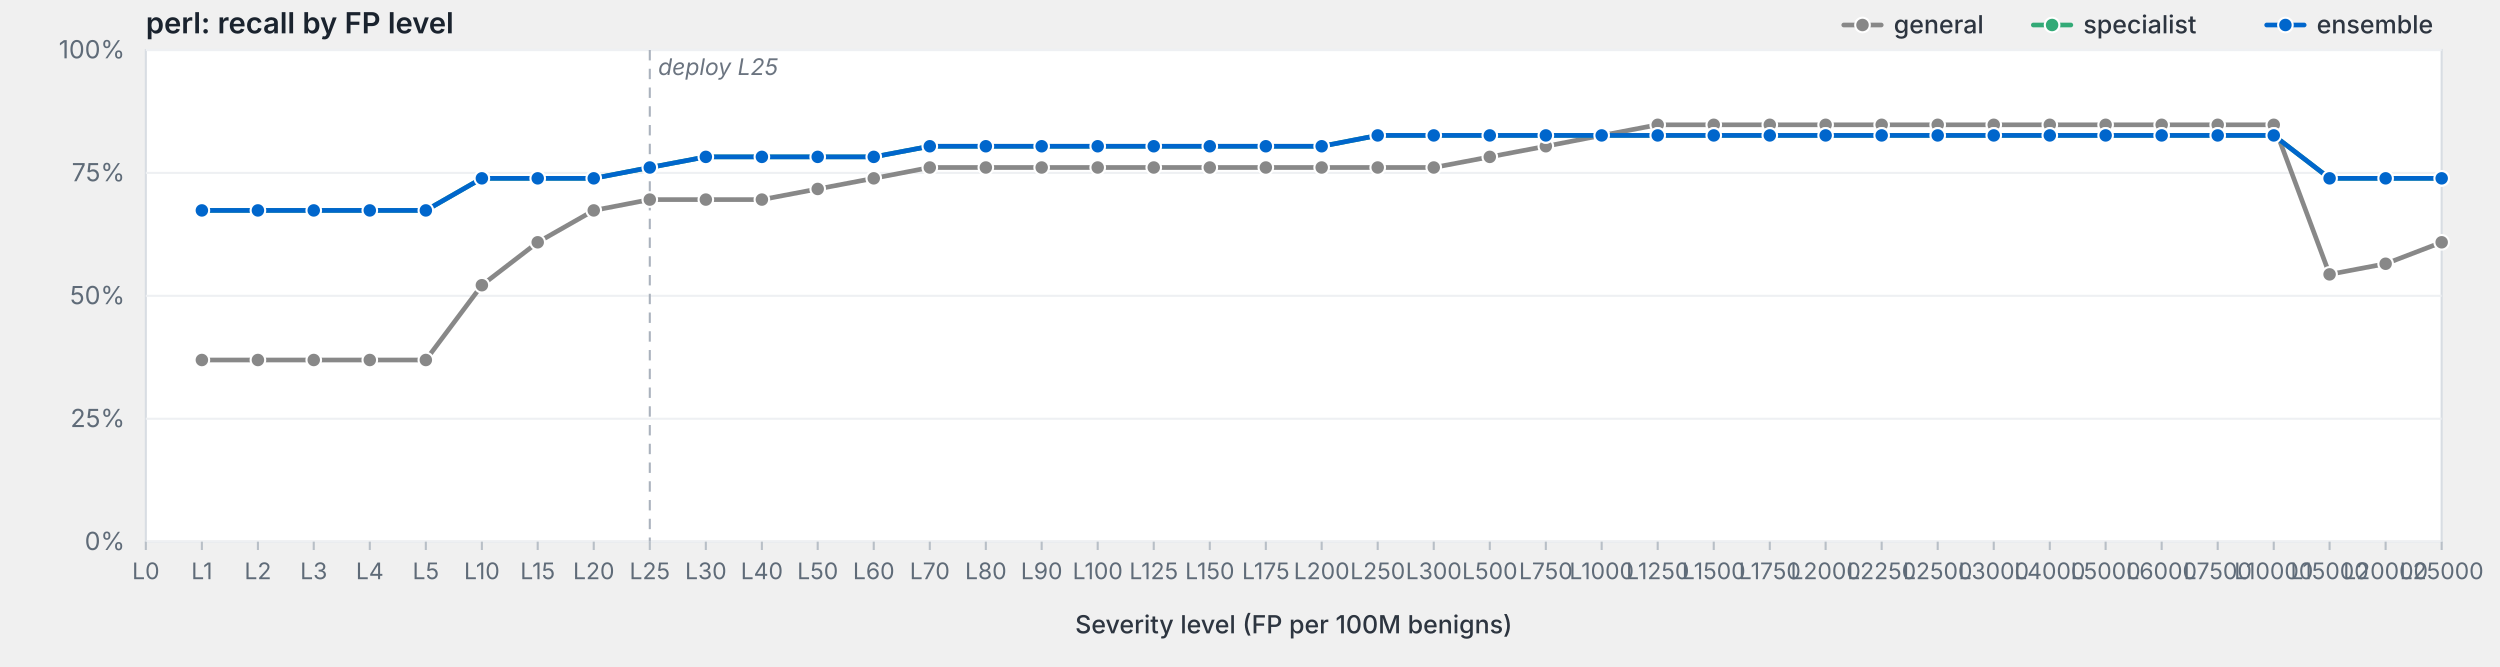
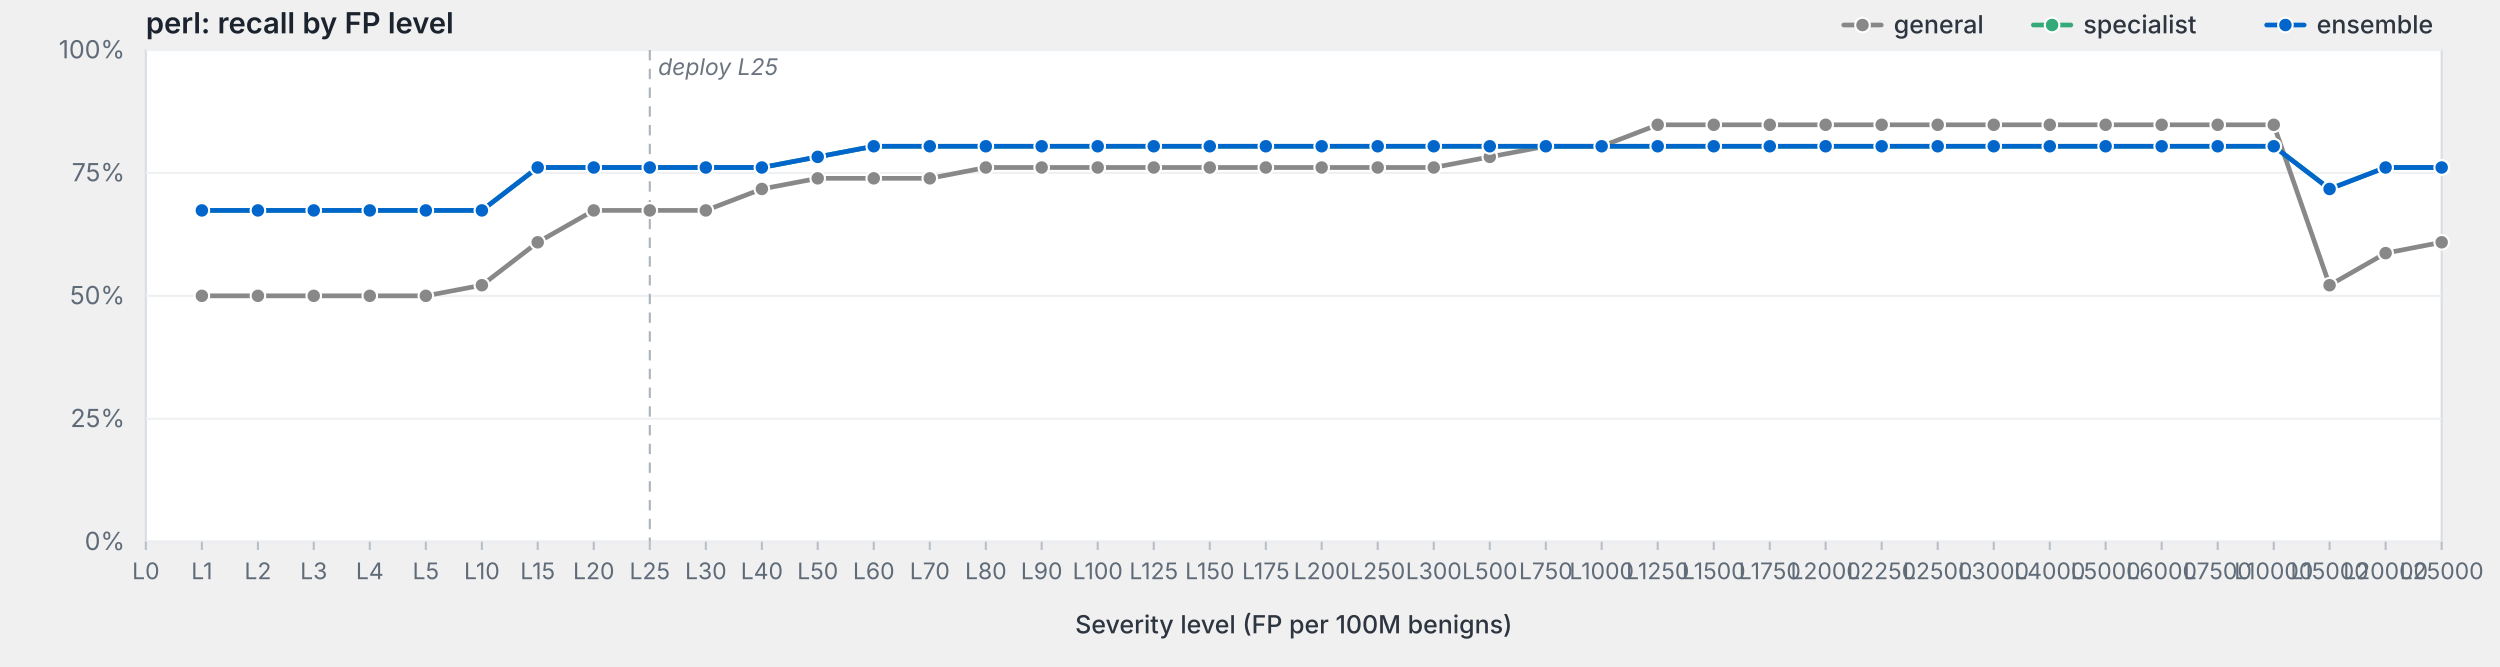
<svg xmlns="http://www.w3.org/2000/svg" viewBox="0 0 1200 320" width="1200" height="320" preserveAspectRatio="xMidYMid meet" role="img" aria-label="perl: recall by FP level">
  <style>svg { background: #fdfdfd; }.frame { fill: #fff; stroke: #d8dde3; stroke-width: 1; }.grid { stroke: #eef0f3; stroke-width: 1; }.tick { stroke: #b8bfc7; stroke-width: 1; }.axis-label { fill: #5f6b78; font-family: -apple-system, BlinkMacSystemFont, "Segoe UI", system-ui, sans-serif; font-size: 12px; }.x-label { fill: #5f6b78; font-family: -apple-system, BlinkMacSystemFont, "Segoe UI", system-ui, sans-serif; font-size: 11px; }.axis-title { fill: #2d3540; font-family: -apple-system, BlinkMacSystemFont, "Segoe UI", system-ui, sans-serif; font-size: 12px; font-weight: 500; }.title { fill: #1a232e; font-family: -apple-system, BlinkMacSystemFont, "Segoe UI", system-ui, sans-serif; font-size: 14px; font-weight: 600; }.deploy-marker { stroke: #aab2bd; stroke-width: 1; stroke-dasharray: 5,4; }.deploy-label { fill: #6b7480; font-family: -apple-system, BlinkMacSystemFont, "Segoe UI", system-ui, sans-serif; font-size: 11px; font-style: italic; }.curve { fill: none; stroke-width: 2.25; stroke-linejoin: round; stroke-linecap: round; }.marker { stroke: #fff; stroke-width: 1; }.legend-text { fill: #2d3540; font-family: -apple-system, BlinkMacSystemFont, "Segoe UI", system-ui, sans-serif; font-size: 12px; font-weight: 500; }</style>
  <text class="title" x="70" y="16">perl: recall by FP level</text>
  <rect class="frame" x="70" y="24" width="1102" height="236" />
  <line class="grid" x1="70" y1="260.0" x2="1172" y2="260.0" />
  <text class="axis-label" x="60" y="264.0" text-anchor="end">0%</text>
  <line class="grid" x1="70" y1="201.0" x2="1172" y2="201.0" />
  <text class="axis-label" x="60" y="205.0" text-anchor="end">25%</text>
  <line class="grid" x1="70" y1="142.0" x2="1172" y2="142.0" />
  <text class="axis-label" x="60" y="146.0" text-anchor="end">50%</text>
  <line class="grid" x1="70" y1="83.0" x2="1172" y2="83.0" />
  <text class="axis-label" x="60" y="87.0" text-anchor="end">75%</text>
  <line class="grid" x1="70" y1="24.0" x2="1172" y2="24.0" />
  <text class="axis-label" x="60" y="28.0" text-anchor="end">100%</text>
  <line class="deploy-marker" x1="311.9" y1="24" x2="311.9" y2="260" />
  <text class="deploy-label" x="315.9" y="36" text-anchor="start">deploy L25</text>
  <line class="tick" x1="70.0" y1="260" x2="70.0" y2="264" />
  <text class="x-label" x="70.0" y="278" text-anchor="middle">L0</text>
  <line class="tick" x1="96.9" y1="260" x2="96.9" y2="264" />
  <text class="x-label" x="96.9" y="278" text-anchor="middle">L1</text>
  <line class="tick" x1="123.8" y1="260" x2="123.8" y2="264" />
  <text class="x-label" x="123.8" y="278" text-anchor="middle">L2</text>
  <line class="tick" x1="150.6" y1="260" x2="150.6" y2="264" />
  <text class="x-label" x="150.6" y="278" text-anchor="middle">L3</text>
  <line class="tick" x1="177.5" y1="260" x2="177.5" y2="264" />
  <text class="x-label" x="177.5" y="278" text-anchor="middle">L4</text>
  <line class="tick" x1="204.4" y1="260" x2="204.4" y2="264" />
  <text class="x-label" x="204.4" y="278" text-anchor="middle">L5</text>
  <line class="tick" x1="231.3" y1="260" x2="231.3" y2="264" />
  <text class="x-label" x="231.3" y="278" text-anchor="middle">L10</text>
  <line class="tick" x1="258.1" y1="260" x2="258.1" y2="264" />
  <text class="x-label" x="258.1" y="278" text-anchor="middle">L15</text>
  <line class="tick" x1="285.0" y1="260" x2="285.0" y2="264" />
  <text class="x-label" x="285.0" y="278" text-anchor="middle">L20</text>
  <line class="tick" x1="311.9" y1="260" x2="311.9" y2="264" />
  <text class="x-label" x="311.9" y="278" text-anchor="middle">L25</text>
  <line class="tick" x1="338.8" y1="260" x2="338.8" y2="264" />
  <text class="x-label" x="338.8" y="278" text-anchor="middle">L30</text>
  <line class="tick" x1="365.7" y1="260" x2="365.7" y2="264" />
  <text class="x-label" x="365.7" y="278" text-anchor="middle">L40</text>
  <line class="tick" x1="392.5" y1="260" x2="392.5" y2="264" />
  <text class="x-label" x="392.5" y="278" text-anchor="middle">L50</text>
  <line class="tick" x1="419.4" y1="260" x2="419.4" y2="264" />
  <text class="x-label" x="419.4" y="278" text-anchor="middle">L60</text>
  <line class="tick" x1="446.3" y1="260" x2="446.3" y2="264" />
  <text class="x-label" x="446.3" y="278" text-anchor="middle">L70</text>
  <line class="tick" x1="473.2" y1="260" x2="473.2" y2="264" />
  <text class="x-label" x="473.2" y="278" text-anchor="middle">L80</text>
  <line class="tick" x1="500.0" y1="260" x2="500.0" y2="264" />
  <text class="x-label" x="500.0" y="278" text-anchor="middle">L90</text>
  <line class="tick" x1="526.9" y1="260" x2="526.9" y2="264" />
  <text class="x-label" x="526.9" y="278" text-anchor="middle">L100</text>
  <line class="tick" x1="553.8" y1="260" x2="553.8" y2="264" />
  <text class="x-label" x="553.8" y="278" text-anchor="middle">L125</text>
  <line class="tick" x1="580.7" y1="260" x2="580.7" y2="264" />
  <text class="x-label" x="580.7" y="278" text-anchor="middle">L150</text>
  <line class="tick" x1="607.6" y1="260" x2="607.6" y2="264" />
  <text class="x-label" x="607.6" y="278" text-anchor="middle">L175</text>
  <line class="tick" x1="634.4" y1="260" x2="634.4" y2="264" />
  <text class="x-label" x="634.4" y="278" text-anchor="middle">L200</text>
  <line class="tick" x1="661.3" y1="260" x2="661.3" y2="264" />
  <text class="x-label" x="661.3" y="278" text-anchor="middle">L250</text>
  <line class="tick" x1="688.2" y1="260" x2="688.2" y2="264" />
  <text class="x-label" x="688.2" y="278" text-anchor="middle">L300</text>
  <line class="tick" x1="715.1" y1="260" x2="715.1" y2="264" />
  <text class="x-label" x="715.1" y="278" text-anchor="middle">L500</text>
  <line class="tick" x1="742.0" y1="260" x2="742.0" y2="264" />
  <text class="x-label" x="742.0" y="278" text-anchor="middle">L750</text>
  <line class="tick" x1="768.8" y1="260" x2="768.8" y2="264" />
  <text class="x-label" x="768.8" y="278" text-anchor="middle">L1000</text>
  <line class="tick" x1="795.7" y1="260" x2="795.7" y2="264" />
  <text class="x-label" x="795.7" y="278" text-anchor="middle">L1250</text>
  <line class="tick" x1="822.6" y1="260" x2="822.6" y2="264" />
  <text class="x-label" x="822.6" y="278" text-anchor="middle">L1500</text>
  <line class="tick" x1="849.5" y1="260" x2="849.5" y2="264" />
  <text class="x-label" x="849.5" y="278" text-anchor="middle">L1750</text>
  <line class="tick" x1="876.3" y1="260" x2="876.3" y2="264" />
  <text class="x-label" x="876.3" y="278" text-anchor="middle">L2000</text>
  <line class="tick" x1="903.2" y1="260" x2="903.2" y2="264" />
  <text class="x-label" x="903.2" y="278" text-anchor="middle">L2250</text>
  <line class="tick" x1="930.1" y1="260" x2="930.1" y2="264" />
  <text class="x-label" x="930.1" y="278" text-anchor="middle">L2500</text>
  <line class="tick" x1="957.0" y1="260" x2="957.0" y2="264" />
  <text class="x-label" x="957.0" y="278" text-anchor="middle">L3000</text>
  <line class="tick" x1="983.9" y1="260" x2="983.9" y2="264" />
  <text class="x-label" x="983.9" y="278" text-anchor="middle">L4000</text>
  <line class="tick" x1="1010.7" y1="260" x2="1010.7" y2="264" />
  <text class="x-label" x="1010.7" y="278" text-anchor="middle">L5000</text>
  <line class="tick" x1="1037.6" y1="260" x2="1037.6" y2="264" />
  <text class="x-label" x="1037.6" y="278" text-anchor="middle">L6000</text>
  <line class="tick" x1="1064.5" y1="260" x2="1064.5" y2="264" />
  <text class="x-label" x="1064.5" y="278" text-anchor="middle">L7500</text>
  <line class="tick" x1="1091.4" y1="260" x2="1091.4" y2="264" />
  <text class="x-label" x="1091.4" y="278" text-anchor="middle">L10000</text>
  <line class="tick" x1="1118.2" y1="260" x2="1118.2" y2="264" />
  <text class="x-label" x="1118.2" y="278" text-anchor="middle">L15000</text>
  <line class="tick" x1="1145.1" y1="260" x2="1145.1" y2="264" />
  <text class="x-label" x="1145.1" y="278" text-anchor="middle">L20000</text>
  <line class="tick" x1="1172.0" y1="260" x2="1172.0" y2="264" />
  <text class="x-label" x="1172.0" y="278" text-anchor="middle">L25000</text>
  <text class="axis-title" x="621.0" y="304" text-anchor="middle">Severity level (FP per 100M benigns)</text>
-   <path class="curve" d="M96.9,172.8 L123.8,172.8 L150.6,172.8 L177.5,172.8 L204.4,172.8 L231.3,136.9 L258.1,116.3 L285.0,101.0 L311.9,95.8 L338.8,95.8 L365.7,95.8 L392.5,90.7 L419.4,85.6 L446.3,80.4 L473.2,80.4 L500.0,80.4 L526.9,80.4 L553.8,80.4 L580.7,80.4 L607.6,80.4 L634.4,80.4 L661.3,80.4 L688.2,80.4 L715.1,75.3 L742.0,70.2 L768.8,65.0 L795.7,59.9 L822.6,59.9 L849.5,59.9 L876.3,59.9 L903.2,59.9 L930.1,59.9 L957.0,59.9 L983.9,59.9 L1010.7,59.9 L1037.6,59.9 L1064.5,59.9 L1091.4,59.9 L1118.2,131.7 L1145.1,126.6 L1172.0,116.3" stroke="#888" />
-   <circle class="marker" cx="96.9" cy="172.8" r="3.5" fill="#888" />
-   <circle class="marker" cx="123.8" cy="172.8" r="3.5" fill="#888" />
-   <circle class="marker" cx="150.6" cy="172.8" r="3.5" fill="#888" />
-   <circle class="marker" cx="177.5" cy="172.8" r="3.5" fill="#888" />
-   <circle class="marker" cx="204.4" cy="172.8" r="3.5" fill="#888" />
+   <path class="curve" d="M96.9,142.0 L123.8,142.0 L150.6,142.0 L177.5,142.0 L204.4,142.0 L231.3,136.9 L258.1,116.3 L285.0,101.0 L311.9,101.0 L338.8,101.0 L365.7,90.7 L392.5,85.6 L419.4,85.6 L446.3,85.6 L473.2,80.4 L500.0,80.4 L526.9,80.4 L553.8,80.4 L580.7,80.4 L607.6,80.4 L634.4,80.4 L661.3,80.4 L688.2,80.4 L715.1,75.3 L742.0,70.2 L768.8,70.2 L795.7,59.9 L822.6,59.9 L849.5,59.9 L876.3,59.9 L903.2,59.9 L930.1,59.9 L957.0,59.9 L983.9,59.9 L1010.7,59.9 L1037.6,59.9 L1064.5,59.9 L1091.4,59.9 L1118.2,136.9 L1145.1,121.5 L1172.0,116.3" stroke="#888" />
+   <circle class="marker" cx="96.9" cy="142.0" r="3.5" fill="#888" />
+   <circle class="marker" cx="123.8" cy="142.0" r="3.5" fill="#888" />
+   <circle class="marker" cx="150.6" cy="142.0" r="3.5" fill="#888" />
+   <circle class="marker" cx="177.5" cy="142.0" r="3.5" fill="#888" />
+   <circle class="marker" cx="204.4" cy="142.0" r="3.5" fill="#888" />
  <circle class="marker" cx="231.3" cy="136.9" r="3.5" fill="#888" />
  <circle class="marker" cx="258.1" cy="116.3" r="3.5" fill="#888" />
  <circle class="marker" cx="285.0" cy="101.0" r="3.5" fill="#888" />
-   <circle class="marker" cx="311.9" cy="95.8" r="3.5" fill="#888" />
-   <circle class="marker" cx="338.8" cy="95.8" r="3.5" fill="#888" />
-   <circle class="marker" cx="365.7" cy="95.8" r="3.5" fill="#888" />
-   <circle class="marker" cx="392.5" cy="90.7" r="3.5" fill="#888" />
+   <circle class="marker" cx="311.9" cy="101.0" r="3.5" fill="#888" />
+   <circle class="marker" cx="338.8" cy="101.0" r="3.5" fill="#888" />
+   <circle class="marker" cx="365.7" cy="90.7" r="3.5" fill="#888" />
+   <circle class="marker" cx="392.5" cy="85.6" r="3.5" fill="#888" />
  <circle class="marker" cx="419.4" cy="85.6" r="3.5" fill="#888" />
-   <circle class="marker" cx="446.3" cy="80.4" r="3.5" fill="#888" />
+   <circle class="marker" cx="446.3" cy="85.6" r="3.5" fill="#888" />
  <circle class="marker" cx="473.2" cy="80.4" r="3.5" fill="#888" />
  <circle class="marker" cx="500.0" cy="80.4" r="3.5" fill="#888" />
  <circle class="marker" cx="526.9" cy="80.4" r="3.5" fill="#888" />
  <circle class="marker" cx="553.8" cy="80.4" r="3.5" fill="#888" />
  <circle class="marker" cx="580.7" cy="80.4" r="3.5" fill="#888" />
  <circle class="marker" cx="607.6" cy="80.4" r="3.5" fill="#888" />
  <circle class="marker" cx="634.4" cy="80.4" r="3.5" fill="#888" />
  <circle class="marker" cx="661.3" cy="80.4" r="3.5" fill="#888" />
  <circle class="marker" cx="688.2" cy="80.4" r="3.5" fill="#888" />
  <circle class="marker" cx="715.1" cy="75.3" r="3.5" fill="#888" />
  <circle class="marker" cx="742.0" cy="70.2" r="3.5" fill="#888" />
-   <circle class="marker" cx="768.8" cy="65.0" r="3.5" fill="#888" />
+   <circle class="marker" cx="768.8" cy="70.2" r="3.5" fill="#888" />
  <circle class="marker" cx="795.7" cy="59.9" r="3.5" fill="#888" />
  <circle class="marker" cx="822.6" cy="59.9" r="3.5" fill="#888" />
  <circle class="marker" cx="849.5" cy="59.9" r="3.5" fill="#888" />
  <circle class="marker" cx="876.3" cy="59.9" r="3.5" fill="#888" />
  <circle class="marker" cx="903.2" cy="59.9" r="3.5" fill="#888" />
  <circle class="marker" cx="930.1" cy="59.9" r="3.5" fill="#888" />
  <circle class="marker" cx="957.0" cy="59.9" r="3.5" fill="#888" />
  <circle class="marker" cx="983.9" cy="59.9" r="3.5" fill="#888" />
  <circle class="marker" cx="1010.7" cy="59.9" r="3.5" fill="#888" />
  <circle class="marker" cx="1037.6" cy="59.9" r="3.5" fill="#888" />
  <circle class="marker" cx="1064.5" cy="59.9" r="3.5" fill="#888" />
  <circle class="marker" cx="1091.4" cy="59.9" r="3.5" fill="#888" />
-   <circle class="marker" cx="1118.2" cy="131.7" r="3.5" fill="#888" />
-   <circle class="marker" cx="1145.1" cy="126.6" r="3.5" fill="#888" />
+   <circle class="marker" cx="1118.2" cy="136.9" r="3.5" fill="#888" />
+   <circle class="marker" cx="1145.1" cy="121.5" r="3.5" fill="#888" />
  <circle class="marker" cx="1172.0" cy="116.3" r="3.5" fill="#888" />
-   <path class="curve" d="M96.9,101.0 L123.8,101.0 L150.6,101.0 L177.5,101.0 L204.4,101.0 L231.3,85.6 L258.1,85.6 L285.0,85.6 L311.9,80.4 L338.8,75.3 L365.7,75.3 L392.5,75.3 L419.4,75.3 L446.3,70.2 L473.2,70.2 L500.0,70.2 L526.9,70.2 L553.8,70.2 L580.7,70.2 L607.6,70.2 L634.4,70.2 L661.3,65.0 L688.2,65.0 L715.1,65.0 L742.0,65.0 L768.8,65.0 L795.7,65.0 L822.6,65.0 L849.5,65.0 L876.3,65.0 L903.2,65.0 L930.1,65.0 L957.0,65.0 L983.9,65.0 L1010.7,65.0 L1037.6,65.0 L1064.5,65.0 L1091.4,65.0 L1118.2,85.6 L1145.1,85.6 L1172.0,85.6" stroke="#3a7" />
+   <path class="curve" d="M96.9,101.0 L123.8,101.0 L150.6,101.0 L177.5,101.0 L204.4,101.0 L231.3,101.0 L258.1,80.4 L285.0,80.4 L311.9,80.4 L338.8,80.4 L365.7,80.4 L392.5,75.3 L419.4,70.2 L446.3,70.2 L473.2,70.2 L500.0,70.2 L526.9,70.2 L553.8,70.2 L580.7,70.2 L607.6,70.2 L634.4,70.2 L661.3,70.2 L688.2,70.2 L715.1,70.2 L742.0,70.2 L768.8,70.2 L795.7,70.2 L822.6,70.2 L849.5,70.2 L876.3,70.2 L903.2,70.2 L930.1,70.2 L957.0,70.2 L983.9,70.2 L1010.7,70.2 L1037.6,70.2 L1064.5,70.2 L1091.4,70.2 L1118.2,90.7 L1145.1,80.4 L1172.0,80.4" stroke="#3a7" />
  <circle class="marker" cx="96.9" cy="101.0" r="3.5" fill="#3a7" />
  <circle class="marker" cx="123.8" cy="101.0" r="3.5" fill="#3a7" />
  <circle class="marker" cx="150.6" cy="101.0" r="3.5" fill="#3a7" />
  <circle class="marker" cx="177.5" cy="101.0" r="3.5" fill="#3a7" />
  <circle class="marker" cx="204.4" cy="101.0" r="3.5" fill="#3a7" />
-   <circle class="marker" cx="231.3" cy="85.6" r="3.5" fill="#3a7" />
-   <circle class="marker" cx="258.1" cy="85.6" r="3.5" fill="#3a7" />
-   <circle class="marker" cx="285.0" cy="85.6" r="3.5" fill="#3a7" />
+   <circle class="marker" cx="231.3" cy="101.0" r="3.5" fill="#3a7" />
+   <circle class="marker" cx="258.1" cy="80.4" r="3.5" fill="#3a7" />
+   <circle class="marker" cx="285.0" cy="80.4" r="3.5" fill="#3a7" />
  <circle class="marker" cx="311.9" cy="80.4" r="3.5" fill="#3a7" />
-   <circle class="marker" cx="338.8" cy="75.3" r="3.5" fill="#3a7" />
-   <circle class="marker" cx="365.7" cy="75.3" r="3.5" fill="#3a7" />
+   <circle class="marker" cx="338.8" cy="80.4" r="3.5" fill="#3a7" />
+   <circle class="marker" cx="365.7" cy="80.4" r="3.5" fill="#3a7" />
  <circle class="marker" cx="392.5" cy="75.3" r="3.5" fill="#3a7" />
-   <circle class="marker" cx="419.4" cy="75.3" r="3.5" fill="#3a7" />
+   <circle class="marker" cx="419.4" cy="70.2" r="3.5" fill="#3a7" />
  <circle class="marker" cx="446.3" cy="70.2" r="3.5" fill="#3a7" />
  <circle class="marker" cx="473.2" cy="70.2" r="3.5" fill="#3a7" />
  <circle class="marker" cx="500.0" cy="70.2" r="3.5" fill="#3a7" />
  <circle class="marker" cx="526.9" cy="70.2" r="3.5" fill="#3a7" />
  <circle class="marker" cx="553.8" cy="70.2" r="3.5" fill="#3a7" />
  <circle class="marker" cx="580.7" cy="70.2" r="3.5" fill="#3a7" />
  <circle class="marker" cx="607.6" cy="70.2" r="3.5" fill="#3a7" />
  <circle class="marker" cx="634.4" cy="70.2" r="3.5" fill="#3a7" />
-   <circle class="marker" cx="661.3" cy="65.0" r="3.5" fill="#3a7" />
-   <circle class="marker" cx="688.2" cy="65.0" r="3.5" fill="#3a7" />
-   <circle class="marker" cx="715.1" cy="65.0" r="3.5" fill="#3a7" />
-   <circle class="marker" cx="742.0" cy="65.0" r="3.5" fill="#3a7" />
-   <circle class="marker" cx="768.8" cy="65.0" r="3.5" fill="#3a7" />
-   <circle class="marker" cx="795.7" cy="65.0" r="3.5" fill="#3a7" />
-   <circle class="marker" cx="822.6" cy="65.0" r="3.5" fill="#3a7" />
-   <circle class="marker" cx="849.5" cy="65.0" r="3.5" fill="#3a7" />
-   <circle class="marker" cx="876.3" cy="65.0" r="3.5" fill="#3a7" />
-   <circle class="marker" cx="903.2" cy="65.0" r="3.5" fill="#3a7" />
-   <circle class="marker" cx="930.1" cy="65.0" r="3.5" fill="#3a7" />
-   <circle class="marker" cx="957.0" cy="65.0" r="3.5" fill="#3a7" />
-   <circle class="marker" cx="983.9" cy="65.0" r="3.5" fill="#3a7" />
-   <circle class="marker" cx="1010.7" cy="65.0" r="3.5" fill="#3a7" />
-   <circle class="marker" cx="1037.6" cy="65.0" r="3.5" fill="#3a7" />
-   <circle class="marker" cx="1064.5" cy="65.0" r="3.5" fill="#3a7" />
-   <circle class="marker" cx="1091.4" cy="65.0" r="3.5" fill="#3a7" />
-   <circle class="marker" cx="1118.2" cy="85.6" r="3.5" fill="#3a7" />
-   <circle class="marker" cx="1145.1" cy="85.6" r="3.5" fill="#3a7" />
-   <circle class="marker" cx="1172.0" cy="85.6" r="3.5" fill="#3a7" />
-   <path class="curve" d="M96.9,101.0 L123.8,101.0 L150.6,101.0 L177.5,101.0 L204.4,101.0 L231.3,85.6 L258.1,85.6 L285.0,85.6 L311.9,80.4 L338.8,75.3 L365.7,75.3 L392.5,75.3 L419.4,75.3 L446.3,70.2 L473.2,70.2 L500.0,70.2 L526.9,70.2 L553.8,70.2 L580.7,70.2 L607.6,70.2 L634.4,70.2 L661.3,65.0 L688.2,65.0 L715.1,65.0 L742.0,65.0 L768.8,65.0 L795.7,65.0 L822.6,65.0 L849.5,65.0 L876.3,65.0 L903.2,65.0 L930.1,65.0 L957.0,65.0 L983.9,65.0 L1010.7,65.0 L1037.6,65.0 L1064.5,65.0 L1091.4,65.0 L1118.2,85.6 L1145.1,85.6 L1172.0,85.6" stroke="#06c" />
+   <circle class="marker" cx="661.3" cy="70.2" r="3.5" fill="#3a7" />
+   <circle class="marker" cx="688.2" cy="70.2" r="3.5" fill="#3a7" />
+   <circle class="marker" cx="715.1" cy="70.2" r="3.5" fill="#3a7" />
+   <circle class="marker" cx="742.0" cy="70.2" r="3.5" fill="#3a7" />
+   <circle class="marker" cx="768.8" cy="70.2" r="3.5" fill="#3a7" />
+   <circle class="marker" cx="795.7" cy="70.2" r="3.5" fill="#3a7" />
+   <circle class="marker" cx="822.6" cy="70.2" r="3.5" fill="#3a7" />
+   <circle class="marker" cx="849.5" cy="70.2" r="3.5" fill="#3a7" />
+   <circle class="marker" cx="876.3" cy="70.2" r="3.5" fill="#3a7" />
+   <circle class="marker" cx="903.2" cy="70.2" r="3.5" fill="#3a7" />
+   <circle class="marker" cx="930.1" cy="70.2" r="3.5" fill="#3a7" />
+   <circle class="marker" cx="957.0" cy="70.2" r="3.5" fill="#3a7" />
+   <circle class="marker" cx="983.9" cy="70.2" r="3.5" fill="#3a7" />
+   <circle class="marker" cx="1010.7" cy="70.2" r="3.5" fill="#3a7" />
+   <circle class="marker" cx="1037.6" cy="70.2" r="3.5" fill="#3a7" />
+   <circle class="marker" cx="1064.5" cy="70.2" r="3.5" fill="#3a7" />
+   <circle class="marker" cx="1091.4" cy="70.2" r="3.5" fill="#3a7" />
+   <circle class="marker" cx="1118.2" cy="90.7" r="3.5" fill="#3a7" />
+   <circle class="marker" cx="1145.1" cy="80.4" r="3.5" fill="#3a7" />
+   <circle class="marker" cx="1172.0" cy="80.4" r="3.5" fill="#3a7" />
+   <path class="curve" d="M96.9,101.0 L123.8,101.0 L150.6,101.0 L177.5,101.0 L204.4,101.0 L231.3,101.0 L258.1,80.4 L285.0,80.4 L311.9,80.4 L338.8,80.4 L365.7,80.4 L392.5,75.3 L419.4,70.2 L446.3,70.2 L473.2,70.2 L500.0,70.2 L526.9,70.2 L553.8,70.2 L580.7,70.2 L607.6,70.2 L634.4,70.2 L661.3,70.2 L688.2,70.2 L715.1,70.2 L742.0,70.2 L768.8,70.2 L795.7,70.2 L822.6,70.2 L849.5,70.2 L876.3,70.2 L903.2,70.2 L930.1,70.2 L957.0,70.2 L983.9,70.2 L1010.7,70.2 L1037.6,70.2 L1064.5,70.2 L1091.4,70.2 L1118.2,90.7 L1145.1,80.4 L1172.0,80.4" stroke="#06c" />
  <circle class="marker" cx="96.9" cy="101.0" r="3.5" fill="#06c" />
  <circle class="marker" cx="123.8" cy="101.0" r="3.5" fill="#06c" />
  <circle class="marker" cx="150.6" cy="101.0" r="3.5" fill="#06c" />
  <circle class="marker" cx="177.5" cy="101.0" r="3.5" fill="#06c" />
  <circle class="marker" cx="204.4" cy="101.0" r="3.5" fill="#06c" />
-   <circle class="marker" cx="231.3" cy="85.6" r="3.5" fill="#06c" />
-   <circle class="marker" cx="258.1" cy="85.6" r="3.5" fill="#06c" />
-   <circle class="marker" cx="285.0" cy="85.6" r="3.5" fill="#06c" />
+   <circle class="marker" cx="231.3" cy="101.0" r="3.5" fill="#06c" />
+   <circle class="marker" cx="258.1" cy="80.4" r="3.5" fill="#06c" />
+   <circle class="marker" cx="285.0" cy="80.4" r="3.5" fill="#06c" />
  <circle class="marker" cx="311.9" cy="80.4" r="3.5" fill="#06c" />
-   <circle class="marker" cx="338.8" cy="75.3" r="3.5" fill="#06c" />
-   <circle class="marker" cx="365.7" cy="75.3" r="3.5" fill="#06c" />
+   <circle class="marker" cx="338.8" cy="80.4" r="3.5" fill="#06c" />
+   <circle class="marker" cx="365.7" cy="80.4" r="3.5" fill="#06c" />
  <circle class="marker" cx="392.5" cy="75.3" r="3.5" fill="#06c" />
-   <circle class="marker" cx="419.4" cy="75.3" r="3.5" fill="#06c" />
+   <circle class="marker" cx="419.4" cy="70.2" r="3.5" fill="#06c" />
  <circle class="marker" cx="446.3" cy="70.2" r="3.5" fill="#06c" />
  <circle class="marker" cx="473.2" cy="70.2" r="3.5" fill="#06c" />
  <circle class="marker" cx="500.0" cy="70.2" r="3.5" fill="#06c" />
  <circle class="marker" cx="526.9" cy="70.2" r="3.5" fill="#06c" />
  <circle class="marker" cx="553.8" cy="70.2" r="3.5" fill="#06c" />
  <circle class="marker" cx="580.7" cy="70.2" r="3.5" fill="#06c" />
  <circle class="marker" cx="607.6" cy="70.2" r="3.5" fill="#06c" />
  <circle class="marker" cx="634.4" cy="70.2" r="3.5" fill="#06c" />
-   <circle class="marker" cx="661.3" cy="65.0" r="3.5" fill="#06c" />
-   <circle class="marker" cx="688.2" cy="65.0" r="3.5" fill="#06c" />
-   <circle class="marker" cx="715.1" cy="65.0" r="3.5" fill="#06c" />
-   <circle class="marker" cx="742.0" cy="65.0" r="3.5" fill="#06c" />
-   <circle class="marker" cx="768.8" cy="65.0" r="3.5" fill="#06c" />
-   <circle class="marker" cx="795.7" cy="65.0" r="3.5" fill="#06c" />
-   <circle class="marker" cx="822.6" cy="65.0" r="3.5" fill="#06c" />
-   <circle class="marker" cx="849.5" cy="65.0" r="3.5" fill="#06c" />
-   <circle class="marker" cx="876.3" cy="65.0" r="3.5" fill="#06c" />
-   <circle class="marker" cx="903.2" cy="65.0" r="3.5" fill="#06c" />
-   <circle class="marker" cx="930.1" cy="65.0" r="3.5" fill="#06c" />
-   <circle class="marker" cx="957.0" cy="65.0" r="3.5" fill="#06c" />
-   <circle class="marker" cx="983.9" cy="65.0" r="3.5" fill="#06c" />
-   <circle class="marker" cx="1010.7" cy="65.0" r="3.5" fill="#06c" />
-   <circle class="marker" cx="1037.6" cy="65.0" r="3.5" fill="#06c" />
-   <circle class="marker" cx="1064.5" cy="65.0" r="3.5" fill="#06c" />
-   <circle class="marker" cx="1091.4" cy="65.0" r="3.5" fill="#06c" />
-   <circle class="marker" cx="1118.2" cy="85.6" r="3.5" fill="#06c" />
-   <circle class="marker" cx="1145.1" cy="85.6" r="3.5" fill="#06c" />
-   <circle class="marker" cx="1172.0" cy="85.6" r="3.5" fill="#06c" />
+   <circle class="marker" cx="661.3" cy="70.2" r="3.5" fill="#06c" />
+   <circle class="marker" cx="688.2" cy="70.2" r="3.5" fill="#06c" />
+   <circle class="marker" cx="715.1" cy="70.2" r="3.5" fill="#06c" />
+   <circle class="marker" cx="742.0" cy="70.2" r="3.5" fill="#06c" />
+   <circle class="marker" cx="768.8" cy="70.2" r="3.5" fill="#06c" />
+   <circle class="marker" cx="795.7" cy="70.2" r="3.5" fill="#06c" />
+   <circle class="marker" cx="822.6" cy="70.2" r="3.5" fill="#06c" />
+   <circle class="marker" cx="849.5" cy="70.2" r="3.5" fill="#06c" />
+   <circle class="marker" cx="876.3" cy="70.2" r="3.5" fill="#06c" />
+   <circle class="marker" cx="903.2" cy="70.2" r="3.5" fill="#06c" />
+   <circle class="marker" cx="930.1" cy="70.2" r="3.5" fill="#06c" />
+   <circle class="marker" cx="957.0" cy="70.2" r="3.5" fill="#06c" />
+   <circle class="marker" cx="983.9" cy="70.2" r="3.5" fill="#06c" />
+   <circle class="marker" cx="1010.7" cy="70.2" r="3.5" fill="#06c" />
+   <circle class="marker" cx="1037.6" cy="70.2" r="3.5" fill="#06c" />
+   <circle class="marker" cx="1064.5" cy="70.2" r="3.5" fill="#06c" />
+   <circle class="marker" cx="1091.4" cy="70.2" r="3.5" fill="#06c" />
+   <circle class="marker" cx="1118.2" cy="90.7" r="3.5" fill="#06c" />
+   <circle class="marker" cx="1145.1" cy="80.4" r="3.5" fill="#06c" />
+   <circle class="marker" cx="1172.0" cy="80.4" r="3.5" fill="#06c" />
  <line x1="1088.0" y1="12.0" x2="1106.0" y2="12.0" stroke="#06c" stroke-width="2.25" stroke-linecap="round" />
  <circle cx="1097.0" cy="12.0" r="3.5" fill="#06c" stroke="#fff" stroke-width="1" />
  <text class="legend-text" x="1112.0" y="16.0">ensemble</text>
  <line x1="976.0" y1="12.0" x2="994.0" y2="12.0" stroke="#3a7" stroke-width="2.25" stroke-linecap="round" />
  <circle cx="985.0" cy="12.0" r="3.5" fill="#3a7" stroke="#fff" stroke-width="1" />
  <text class="legend-text" x="1000.0" y="16.0">specialist</text>
  <line x1="885.0" y1="12.0" x2="903.0" y2="12.0" stroke="#888" stroke-width="2.25" stroke-linecap="round" />
  <circle cx="894.0" cy="12.0" r="3.5" fill="#888" stroke="#fff" stroke-width="1" />
  <text class="legend-text" x="909.0" y="16.0">general</text>
</svg>
